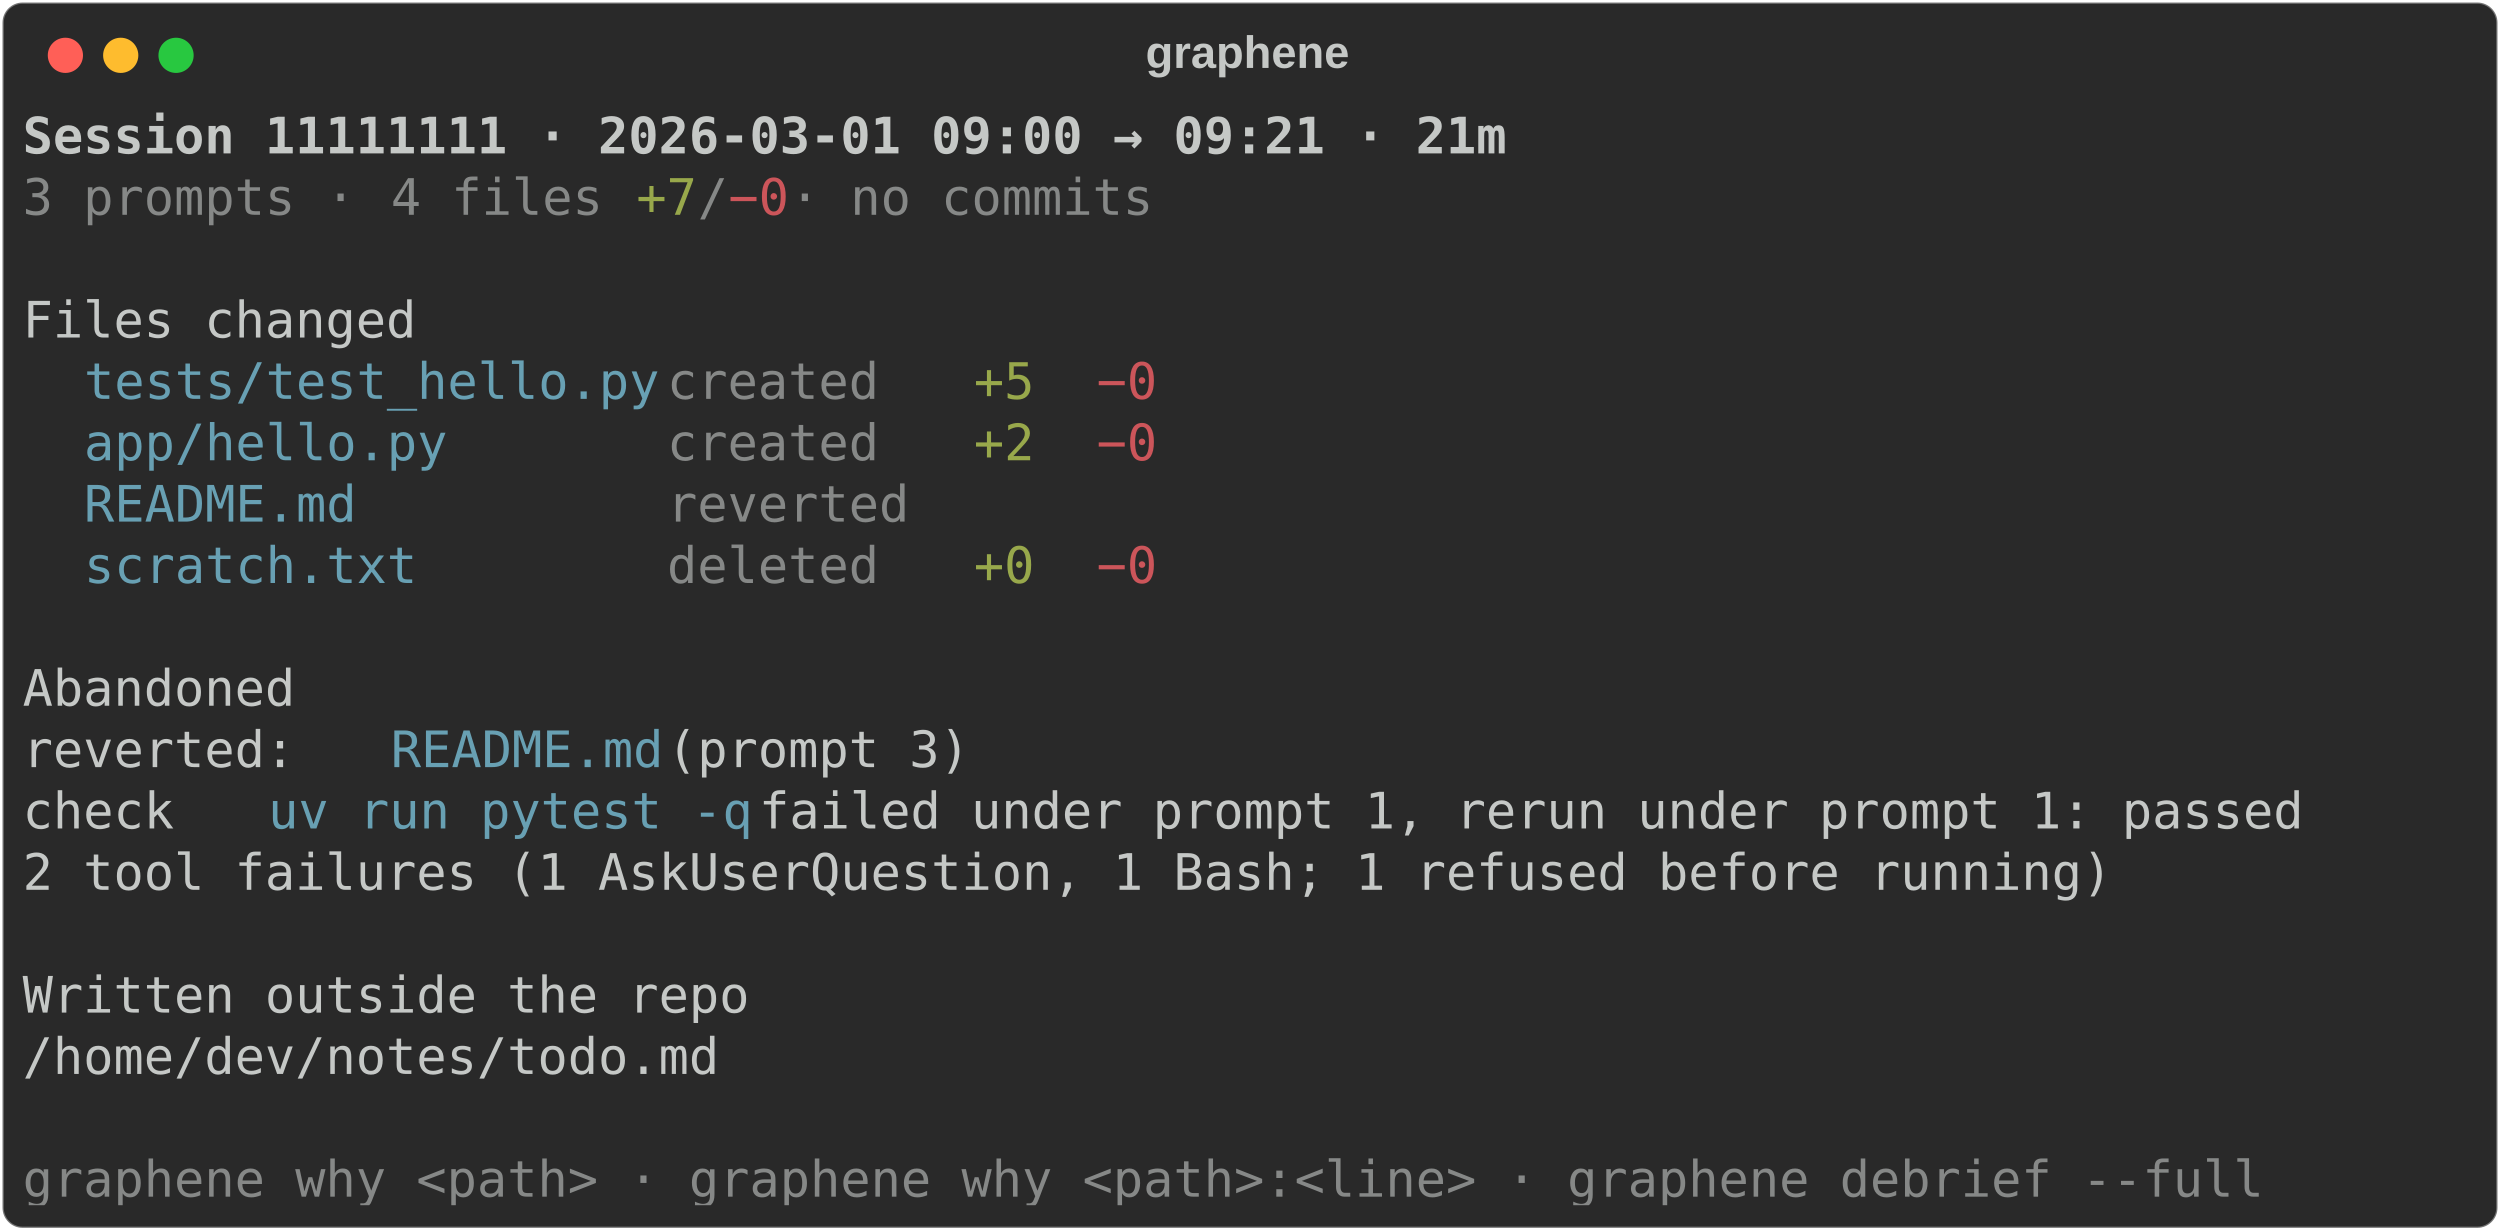
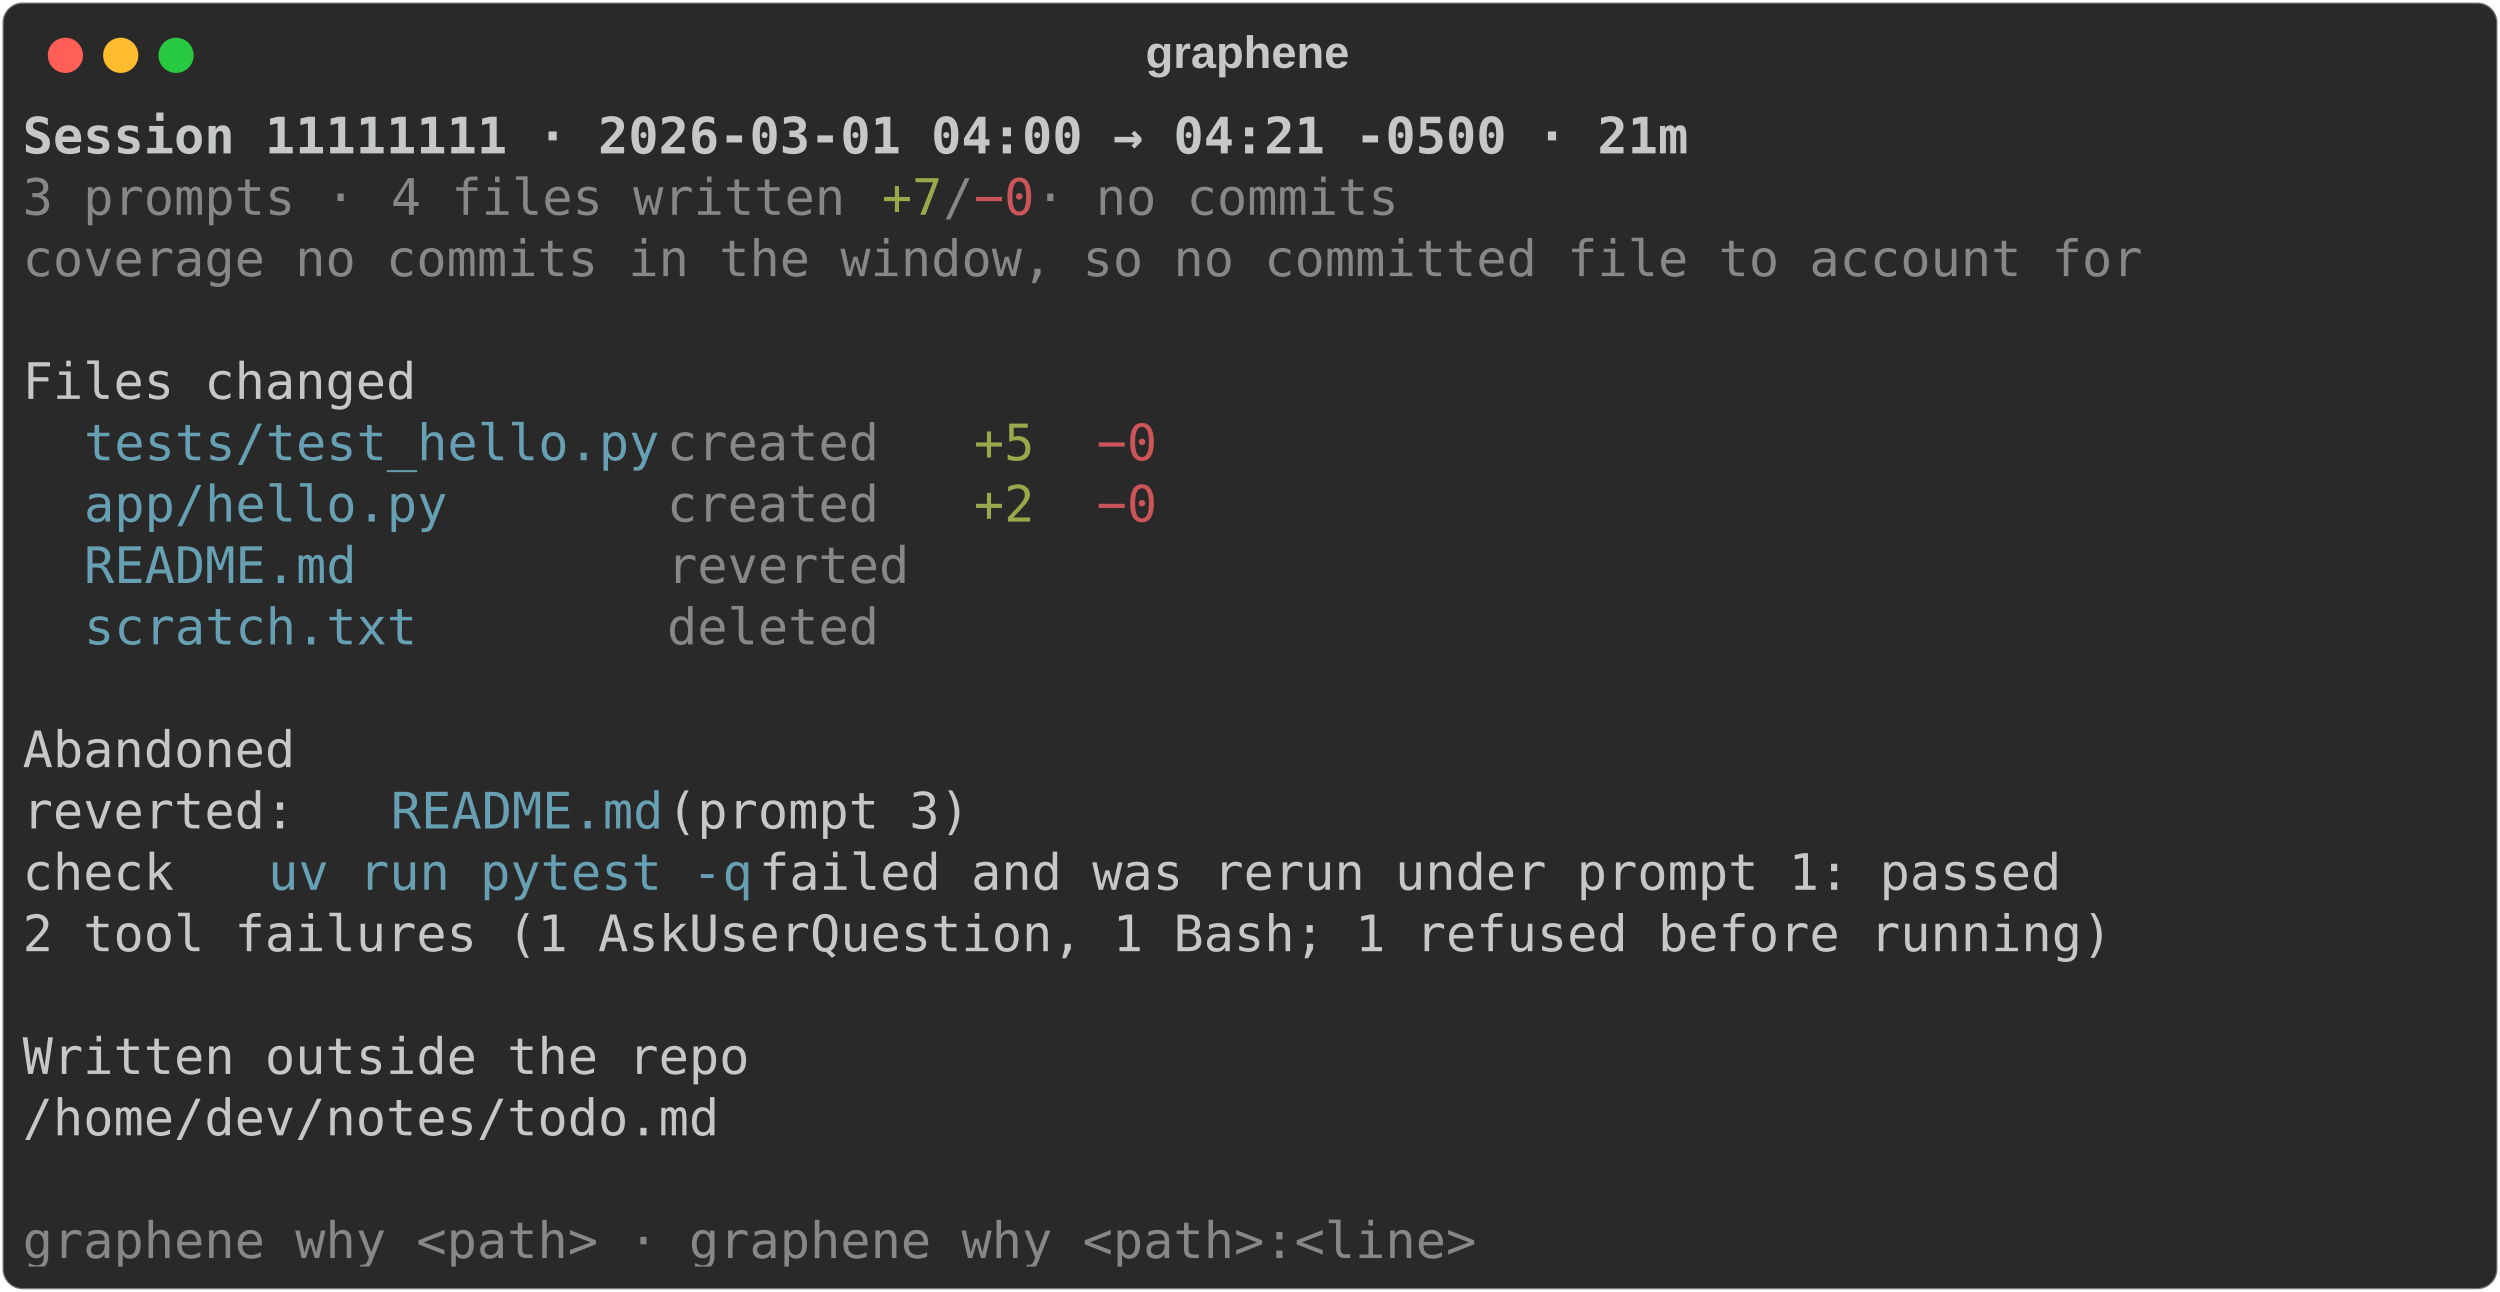
- <svg xmlns="http://www.w3.org/2000/svg" class="rich-terminal" viewBox="0 0 994 489.2">
+ <svg xmlns="http://www.w3.org/2000/svg" class="rich-terminal" viewBox="0 0 994 513.6">
  <style>

    @font-face {
        font-family: "Fira Code";
        src: local("FiraCode-Regular"),
                url("https://cdnjs.cloudflare.com/ajax/libs/firacode/6.2.0/woff2/FiraCode-Regular.woff2") format("woff2"),
                url("https://cdnjs.cloudflare.com/ajax/libs/firacode/6.2.0/woff/FiraCode-Regular.woff") format("woff");
        font-style: normal;
        font-weight: 400;
    }
    @font-face {
        font-family: "Fira Code";
        src: local("FiraCode-Bold"),
                url("https://cdnjs.cloudflare.com/ajax/libs/firacode/6.2.0/woff2/FiraCode-Bold.woff2") format("woff2"),
                url("https://cdnjs.cloudflare.com/ajax/libs/firacode/6.2.0/woff/FiraCode-Bold.woff") format("woff");
        font-style: bold;
        font-weight: 700;
    }

-     .terminal-2436036380-matrix {
+     .terminal-1570039195-matrix {
        font-family: Fira Code, monospace;
        font-size: 20px;
        line-height: 24.4px;
        font-variant-east-asian: full-width;
    }

-     .terminal-2436036380-title {
+     .terminal-1570039195-title {
        font-size: 18px;
        font-weight: bold;
        font-family: arial;
    }

-     .terminal-2436036380-r1 { fill: #c5c8c6;font-weight: bold }
- .terminal-2436036380-r2 { fill: #c5c8c6 }
- .terminal-2436036380-r3 { fill: #868887 }
- .terminal-2436036380-r4 { fill: #98a84b }
- .terminal-2436036380-r5 { fill: #cc555a }
- .terminal-2436036380-r6 { fill: #68a0b3 }
+     .terminal-1570039195-r1 { fill: #c5c8c6;font-weight: bold }
+ .terminal-1570039195-r2 { fill: #c5c8c6 }
+ .terminal-1570039195-r3 { fill: #868887 }
+ .terminal-1570039195-r4 { fill: #98a84b }
+ .terminal-1570039195-r5 { fill: #cc555a }
+ .terminal-1570039195-r6 { fill: #68a0b3 }
    </style>
  <defs>
-     <clipPath id="terminal-2436036380-clip-terminal">
-       <rect x="0" y="0" width="975.0" height="438.2" />
+     <clipPath id="terminal-1570039195-clip-terminal">
+       <rect x="0" y="0" width="975.0" height="462.6" />
    </clipPath>
-     <clipPath id="terminal-2436036380-line-0">
+     <clipPath id="terminal-1570039195-line-0">
      <rect x="0" y="1.5" width="976" height="24.65" />
    </clipPath>
-     <clipPath id="terminal-2436036380-line-1">
+     <clipPath id="terminal-1570039195-line-1">
      <rect x="0" y="25.9" width="976" height="24.65" />
    </clipPath>
-     <clipPath id="terminal-2436036380-line-2">
+     <clipPath id="terminal-1570039195-line-2">
      <rect x="0" y="50.3" width="976" height="24.65" />
    </clipPath>
-     <clipPath id="terminal-2436036380-line-3">
+     <clipPath id="terminal-1570039195-line-3">
      <rect x="0" y="74.7" width="976" height="24.65" />
    </clipPath>
-     <clipPath id="terminal-2436036380-line-4">
+     <clipPath id="terminal-1570039195-line-4">
      <rect x="0" y="99.1" width="976" height="24.65" />
    </clipPath>
-     <clipPath id="terminal-2436036380-line-5">
+     <clipPath id="terminal-1570039195-line-5">
      <rect x="0" y="123.5" width="976" height="24.65" />
    </clipPath>
-     <clipPath id="terminal-2436036380-line-6">
+     <clipPath id="terminal-1570039195-line-6">
      <rect x="0" y="147.9" width="976" height="24.65" />
    </clipPath>
-     <clipPath id="terminal-2436036380-line-7">
+     <clipPath id="terminal-1570039195-line-7">
      <rect x="0" y="172.3" width="976" height="24.65" />
    </clipPath>
-     <clipPath id="terminal-2436036380-line-8">
+     <clipPath id="terminal-1570039195-line-8">
      <rect x="0" y="196.7" width="976" height="24.65" />
    </clipPath>
-     <clipPath id="terminal-2436036380-line-9">
+     <clipPath id="terminal-1570039195-line-9">
      <rect x="0" y="221.1" width="976" height="24.65" />
    </clipPath>
-     <clipPath id="terminal-2436036380-line-10">
+     <clipPath id="terminal-1570039195-line-10">
      <rect x="0" y="245.5" width="976" height="24.65" />
    </clipPath>
-     <clipPath id="terminal-2436036380-line-11">
+     <clipPath id="terminal-1570039195-line-11">
      <rect x="0" y="269.9" width="976" height="24.65" />
    </clipPath>
-     <clipPath id="terminal-2436036380-line-12">
+     <clipPath id="terminal-1570039195-line-12">
      <rect x="0" y="294.3" width="976" height="24.65" />
    </clipPath>
-     <clipPath id="terminal-2436036380-line-13">
+     <clipPath id="terminal-1570039195-line-13">
      <rect x="0" y="318.7" width="976" height="24.65" />
    </clipPath>
-     <clipPath id="terminal-2436036380-line-14">
+     <clipPath id="terminal-1570039195-line-14">
      <rect x="0" y="343.1" width="976" height="24.65" />
    </clipPath>
-     <clipPath id="terminal-2436036380-line-15">
+     <clipPath id="terminal-1570039195-line-15">
      <rect x="0" y="367.5" width="976" height="24.65" />
    </clipPath>
-     <clipPath id="terminal-2436036380-line-16">
+     <clipPath id="terminal-1570039195-line-16">
      <rect x="0" y="391.9" width="976" height="24.65" />
    </clipPath>
+     <clipPath id="terminal-1570039195-line-17">
+       <rect x="0" y="416.3" width="976" height="24.65" />
+     </clipPath>
  </defs>
-   <rect fill="#292929" stroke="rgba(255,255,255,0.35)" stroke-width="1" x="1" y="1" width="992" height="487.2" rx="8" />
-   <text class="terminal-2436036380-title" fill="#c5c8c6" text-anchor="middle" x="496" y="27">graphene</text>
+   <rect fill="#292929" stroke="rgba(255,255,255,0.35)" stroke-width="1" x="1" y="1" width="992" height="511.6" rx="8" />
+   <text class="terminal-1570039195-title" fill="#c5c8c6" text-anchor="middle" x="496" y="27">graphene</text>
  <g transform="translate(26,22)">
    <circle cx="0" cy="0" r="7" fill="#ff5f57" />
    <circle cx="22" cy="0" r="7" fill="#febc2e" />
    <circle cx="44" cy="0" r="7" fill="#28c840" />
  </g>
-   <g transform="translate(9, 41)" clip-path="url(#terminal-2436036380-clip-terminal)">
-     <g class="terminal-2436036380-matrix">
-       <text class="terminal-2436036380-r1" x="0" y="20" textLength="597.8" clip-path="url(#terminal-2436036380-line-0)">Session 11111111 · 2026-03-01 09:00 → 09:21 · 21m</text>
-       <text class="terminal-2436036380-r2" x="976" y="20" textLength="12.2" clip-path="url(#terminal-2436036380-line-0)">
+   <g transform="translate(9, 41)" clip-path="url(#terminal-1570039195-clip-terminal)">
+     <g class="terminal-1570039195-matrix">
+       <text class="terminal-1570039195-r1" x="0" y="20" textLength="671" clip-path="url(#terminal-1570039195-line-0)">Session 11111111 · 2026-03-01 04:00 → 04:21 -0500 · 21m</text>
+       <text class="terminal-1570039195-r2" x="976" y="20" textLength="12.2" clip-path="url(#terminal-1570039195-line-0)">
</text>
-       <text class="terminal-2436036380-r3" x="0" y="44.4" textLength="146.4" clip-path="url(#terminal-2436036380-line-1)">3 prompts · </text>
-       <text class="terminal-2436036380-r3" x="146.4" y="44.4" textLength="97.6" clip-path="url(#terminal-2436036380-line-1)">4 files </text>
-       <text class="terminal-2436036380-r4" x="244" y="44.4" textLength="24.4" clip-path="url(#terminal-2436036380-line-1)">+7</text>
-       <text class="terminal-2436036380-r3" x="268.4" y="44.4" textLength="12.2" clip-path="url(#terminal-2436036380-line-1)">/</text>
-       <text class="terminal-2436036380-r5" x="280.6" y="44.4" textLength="24.4" clip-path="url(#terminal-2436036380-line-1)">−0</text>
-       <text class="terminal-2436036380-r3" x="305" y="44.4" textLength="158.6" clip-path="url(#terminal-2436036380-line-1)"> · no commits</text>
-       <text class="terminal-2436036380-r2" x="976" y="44.4" textLength="12.2" clip-path="url(#terminal-2436036380-line-1)">
+       <text class="terminal-1570039195-r3" x="0" y="44.4" textLength="146.4" clip-path="url(#terminal-1570039195-line-1)">3 prompts · </text>
+       <text class="terminal-1570039195-r3" x="146.4" y="44.4" textLength="195.2" clip-path="url(#terminal-1570039195-line-1)">4 files written </text>
+       <text class="terminal-1570039195-r4" x="341.6" y="44.4" textLength="24.4" clip-path="url(#terminal-1570039195-line-1)">+7</text>
+       <text class="terminal-1570039195-r3" x="366" y="44.4" textLength="12.2" clip-path="url(#terminal-1570039195-line-1)">/</text>
+       <text class="terminal-1570039195-r5" x="378.2" y="44.4" textLength="24.4" clip-path="url(#terminal-1570039195-line-1)">−0</text>
+       <text class="terminal-1570039195-r3" x="402.6" y="44.4" textLength="158.6" clip-path="url(#terminal-1570039195-line-1)"> · no commits</text>
+       <text class="terminal-1570039195-r2" x="976" y="44.4" textLength="12.2" clip-path="url(#terminal-1570039195-line-1)">
</text>
-       <text class="terminal-2436036380-r2" x="976" y="68.8" textLength="12.2" clip-path="url(#terminal-2436036380-line-2)">
+       <text class="terminal-1570039195-r3" x="0" y="68.8" textLength="854" clip-path="url(#terminal-1570039195-line-2)">coverage no commits in the window, so no committed file to account for</text>
+       <text class="terminal-1570039195-r2" x="976" y="68.8" textLength="12.2" clip-path="url(#terminal-1570039195-line-2)">
</text>
-       <text class="terminal-2436036380-r2" x="0" y="93.2" textLength="158.6" clip-path="url(#terminal-2436036380-line-3)">Files changed</text>
-       <text class="terminal-2436036380-r2" x="976" y="93.2" textLength="12.2" clip-path="url(#terminal-2436036380-line-3)">
+       <text class="terminal-1570039195-r2" x="976" y="93.2" textLength="12.2" clip-path="url(#terminal-1570039195-line-3)">
</text>
-       <text class="terminal-2436036380-r6" x="24.4" y="117.6" textLength="231.8" clip-path="url(#terminal-2436036380-line-4)">tests/test_hello.py</text>
-       <text class="terminal-2436036380-r3" x="256.2" y="117.6" textLength="122" clip-path="url(#terminal-2436036380-line-4)">  created </text>
-       <text class="terminal-2436036380-r4" x="378.2" y="117.6" textLength="48.8" clip-path="url(#terminal-2436036380-line-4)">  +5</text>
-       <text class="terminal-2436036380-r5" x="427" y="117.6" textLength="48.8" clip-path="url(#terminal-2436036380-line-4)">  −0</text>
-       <text class="terminal-2436036380-r2" x="976" y="117.6" textLength="12.2" clip-path="url(#terminal-2436036380-line-4)">
+       <text class="terminal-1570039195-r2" x="0" y="117.6" textLength="158.6" clip-path="url(#terminal-1570039195-line-4)">Files changed</text>
+       <text class="terminal-1570039195-r2" x="976" y="117.6" textLength="12.2" clip-path="url(#terminal-1570039195-line-4)">
</text>
-       <text class="terminal-2436036380-r6" x="24.4" y="142" textLength="231.8" clip-path="url(#terminal-2436036380-line-5)">app/hello.py       </text>
-       <text class="terminal-2436036380-r3" x="256.2" y="142" textLength="122" clip-path="url(#terminal-2436036380-line-5)">  created </text>
-       <text class="terminal-2436036380-r4" x="378.2" y="142" textLength="48.8" clip-path="url(#terminal-2436036380-line-5)">  +2</text>
-       <text class="terminal-2436036380-r5" x="427" y="142" textLength="48.8" clip-path="url(#terminal-2436036380-line-5)">  −0</text>
-       <text class="terminal-2436036380-r2" x="976" y="142" textLength="12.2" clip-path="url(#terminal-2436036380-line-5)">
+       <text class="terminal-1570039195-r6" x="24.4" y="142" textLength="231.8" clip-path="url(#terminal-1570039195-line-5)">tests/test_hello.py</text>
+       <text class="terminal-1570039195-r3" x="256.2" y="142" textLength="122" clip-path="url(#terminal-1570039195-line-5)">  created </text>
+       <text class="terminal-1570039195-r4" x="378.2" y="142" textLength="48.8" clip-path="url(#terminal-1570039195-line-5)">  +5</text>
+       <text class="terminal-1570039195-r5" x="427" y="142" textLength="48.8" clip-path="url(#terminal-1570039195-line-5)">  −0</text>
+       <text class="terminal-1570039195-r2" x="976" y="142" textLength="12.2" clip-path="url(#terminal-1570039195-line-5)">
</text>
-       <text class="terminal-2436036380-r6" x="24.4" y="166.4" textLength="231.8" clip-path="url(#terminal-2436036380-line-6)">README.md          </text>
-       <text class="terminal-2436036380-r3" x="256.2" y="166.4" textLength="122" clip-path="url(#terminal-2436036380-line-6)">  reverted</text>
-       <text class="terminal-2436036380-r2" x="976" y="166.4" textLength="12.2" clip-path="url(#terminal-2436036380-line-6)">
+       <text class="terminal-1570039195-r6" x="24.4" y="166.4" textLength="231.8" clip-path="url(#terminal-1570039195-line-6)">app/hello.py       </text>
+       <text class="terminal-1570039195-r3" x="256.2" y="166.4" textLength="122" clip-path="url(#terminal-1570039195-line-6)">  created </text>
+       <text class="terminal-1570039195-r4" x="378.2" y="166.4" textLength="48.8" clip-path="url(#terminal-1570039195-line-6)">  +2</text>
+       <text class="terminal-1570039195-r5" x="427" y="166.4" textLength="48.8" clip-path="url(#terminal-1570039195-line-6)">  −0</text>
+       <text class="terminal-1570039195-r2" x="976" y="166.4" textLength="12.2" clip-path="url(#terminal-1570039195-line-6)">
</text>
-       <text class="terminal-2436036380-r6" x="24.4" y="190.8" textLength="231.8" clip-path="url(#terminal-2436036380-line-7)">scratch.txt        </text>
-       <text class="terminal-2436036380-r3" x="256.2" y="190.8" textLength="122" clip-path="url(#terminal-2436036380-line-7)">  deleted </text>
-       <text class="terminal-2436036380-r4" x="378.2" y="190.8" textLength="48.8" clip-path="url(#terminal-2436036380-line-7)">  +0</text>
-       <text class="terminal-2436036380-r5" x="427" y="190.8" textLength="48.8" clip-path="url(#terminal-2436036380-line-7)">  −0</text>
-       <text class="terminal-2436036380-r2" x="976" y="190.8" textLength="12.2" clip-path="url(#terminal-2436036380-line-7)">
+       <text class="terminal-1570039195-r6" x="24.4" y="190.8" textLength="231.8" clip-path="url(#terminal-1570039195-line-7)">README.md          </text>
+       <text class="terminal-1570039195-r3" x="256.2" y="190.8" textLength="122" clip-path="url(#terminal-1570039195-line-7)">  reverted</text>
+       <text class="terminal-1570039195-r2" x="976" y="190.8" textLength="12.2" clip-path="url(#terminal-1570039195-line-7)">
</text>
-       <text class="terminal-2436036380-r2" x="976" y="215.2" textLength="12.2" clip-path="url(#terminal-2436036380-line-8)">
+       <text class="terminal-1570039195-r6" x="24.4" y="215.2" textLength="231.8" clip-path="url(#terminal-1570039195-line-8)">scratch.txt        </text>
+       <text class="terminal-1570039195-r3" x="256.2" y="215.2" textLength="109.8" clip-path="url(#terminal-1570039195-line-8)">  deleted</text>
+       <text class="terminal-1570039195-r2" x="976" y="215.2" textLength="12.2" clip-path="url(#terminal-1570039195-line-8)">
</text>
-       <text class="terminal-2436036380-r2" x="0" y="239.6" textLength="109.8" clip-path="url(#terminal-2436036380-line-9)">Abandoned</text>
-       <text class="terminal-2436036380-r2" x="976" y="239.6" textLength="12.2" clip-path="url(#terminal-2436036380-line-9)">
+       <text class="terminal-1570039195-r2" x="976" y="239.6" textLength="12.2" clip-path="url(#terminal-1570039195-line-9)">
</text>
-       <text class="terminal-2436036380-r2" x="0" y="264" textLength="146.4" clip-path="url(#terminal-2436036380-line-10)">  reverted: </text>
-       <text class="terminal-2436036380-r6" x="146.4" y="264" textLength="109.8" clip-path="url(#terminal-2436036380-line-10)">README.md</text>
-       <text class="terminal-2436036380-r2" x="256.2" y="264" textLength="134.2" clip-path="url(#terminal-2436036380-line-10)"> (prompt 3)</text>
-       <text class="terminal-2436036380-r2" x="976" y="264" textLength="12.2" clip-path="url(#terminal-2436036380-line-10)">
+       <text class="terminal-1570039195-r2" x="0" y="264" textLength="109.8" clip-path="url(#terminal-1570039195-line-10)">Abandoned</text>
+       <text class="terminal-1570039195-r2" x="976" y="264" textLength="12.2" clip-path="url(#terminal-1570039195-line-10)">
</text>
-       <text class="terminal-2436036380-r2" x="0" y="288.4" textLength="97.6" clip-path="url(#terminal-2436036380-line-11)">  check </text>
-       <text class="terminal-2436036380-r6" x="97.6" y="288.4" textLength="195.2" clip-path="url(#terminal-2436036380-line-11)">uv run pytest -q</text>
-       <text class="terminal-2436036380-r2" x="292.8" y="288.4" textLength="634.4" clip-path="url(#terminal-2436036380-line-11)"> failed under prompt 1, rerun under prompt 1: passed</text>
-       <text class="terminal-2436036380-r2" x="976" y="288.4" textLength="12.2" clip-path="url(#terminal-2436036380-line-11)">
+       <text class="terminal-1570039195-r2" x="0" y="288.4" textLength="146.4" clip-path="url(#terminal-1570039195-line-11)">  reverted: </text>
+       <text class="terminal-1570039195-r6" x="146.4" y="288.4" textLength="109.8" clip-path="url(#terminal-1570039195-line-11)">README.md</text>
+       <text class="terminal-1570039195-r2" x="256.2" y="288.4" textLength="134.2" clip-path="url(#terminal-1570039195-line-11)"> (prompt 3)</text>
+       <text class="terminal-1570039195-r2" x="976" y="288.4" textLength="12.2" clip-path="url(#terminal-1570039195-line-11)">
</text>
-       <text class="terminal-2436036380-r2" x="0" y="312.8" textLength="866.2" clip-path="url(#terminal-2436036380-line-12)">  2 tool failures (1 AskUserQuestion, 1 Bash; 1 refused before running)</text>
-       <text class="terminal-2436036380-r2" x="976" y="312.8" textLength="12.2" clip-path="url(#terminal-2436036380-line-12)">
+       <text class="terminal-1570039195-r2" x="0" y="312.8" textLength="97.6" clip-path="url(#terminal-1570039195-line-12)">  check </text>
+       <text class="terminal-1570039195-r6" x="97.6" y="312.8" textLength="195.2" clip-path="url(#terminal-1570039195-line-12)">uv run pytest -q</text>
+       <text class="terminal-1570039195-r2" x="292.8" y="312.8" textLength="536.8" clip-path="url(#terminal-1570039195-line-12)"> failed and was rerun under prompt 1: passed</text>
+       <text class="terminal-1570039195-r2" x="976" y="312.8" textLength="12.2" clip-path="url(#terminal-1570039195-line-12)">
</text>
-       <text class="terminal-2436036380-r2" x="976" y="337.2" textLength="12.2" clip-path="url(#terminal-2436036380-line-13)">
+       <text class="terminal-1570039195-r2" x="0" y="337.2" textLength="866.2" clip-path="url(#terminal-1570039195-line-13)">  2 tool failures (1 AskUserQuestion, 1 Bash; 1 refused before running)</text>
+       <text class="terminal-1570039195-r2" x="976" y="337.2" textLength="12.2" clip-path="url(#terminal-1570039195-line-13)">
</text>
-       <text class="terminal-2436036380-r2" x="0" y="361.6" textLength="292.8" clip-path="url(#terminal-2436036380-line-14)">Written outside the repo</text>
-       <text class="terminal-2436036380-r2" x="976" y="361.6" textLength="12.2" clip-path="url(#terminal-2436036380-line-14)">
+       <text class="terminal-1570039195-r2" x="976" y="361.6" textLength="12.2" clip-path="url(#terminal-1570039195-line-14)">
</text>
-       <text class="terminal-2436036380-r2" x="0" y="386" textLength="305" clip-path="url(#terminal-2436036380-line-15)">  /home/dev/notes/todo.md</text>
-       <text class="terminal-2436036380-r2" x="976" y="386" textLength="12.2" clip-path="url(#terminal-2436036380-line-15)">
+       <text class="terminal-1570039195-r2" x="0" y="386" textLength="292.8" clip-path="url(#terminal-1570039195-line-15)">Written outside the repo</text>
+       <text class="terminal-1570039195-r2" x="976" y="386" textLength="12.2" clip-path="url(#terminal-1570039195-line-15)">
</text>
-       <text class="terminal-2436036380-r2" x="976" y="410.4" textLength="12.2" clip-path="url(#terminal-2436036380-line-16)">
+       <text class="terminal-1570039195-r2" x="0" y="410.4" textLength="305" clip-path="url(#terminal-1570039195-line-16)">  /home/dev/notes/todo.md</text>
+       <text class="terminal-1570039195-r2" x="976" y="410.4" textLength="12.2" clip-path="url(#terminal-1570039195-line-16)">
</text>
-       <text class="terminal-2436036380-r3" x="0" y="434.8" textLength="902.8" clip-path="url(#terminal-2436036380-line-17)">graphene why &lt;path&gt; · graphene why &lt;path&gt;:&lt;line&gt; · graphene debrief --full</text>
-       <text class="terminal-2436036380-r2" x="976" y="434.8" textLength="12.2" clip-path="url(#terminal-2436036380-line-17)">
+       <text class="terminal-1570039195-r2" x="976" y="434.8" textLength="12.2" clip-path="url(#terminal-1570039195-line-17)">
+ </text>
+       <text class="terminal-1570039195-r3" x="0" y="459.2" textLength="585.6" clip-path="url(#terminal-1570039195-line-18)">graphene why &lt;path&gt; · graphene why &lt;path&gt;:&lt;line&gt;</text>
+       <text class="terminal-1570039195-r2" x="976" y="459.2" textLength="12.2" clip-path="url(#terminal-1570039195-line-18)">
</text>
    </g>
  </g>
</svg>
